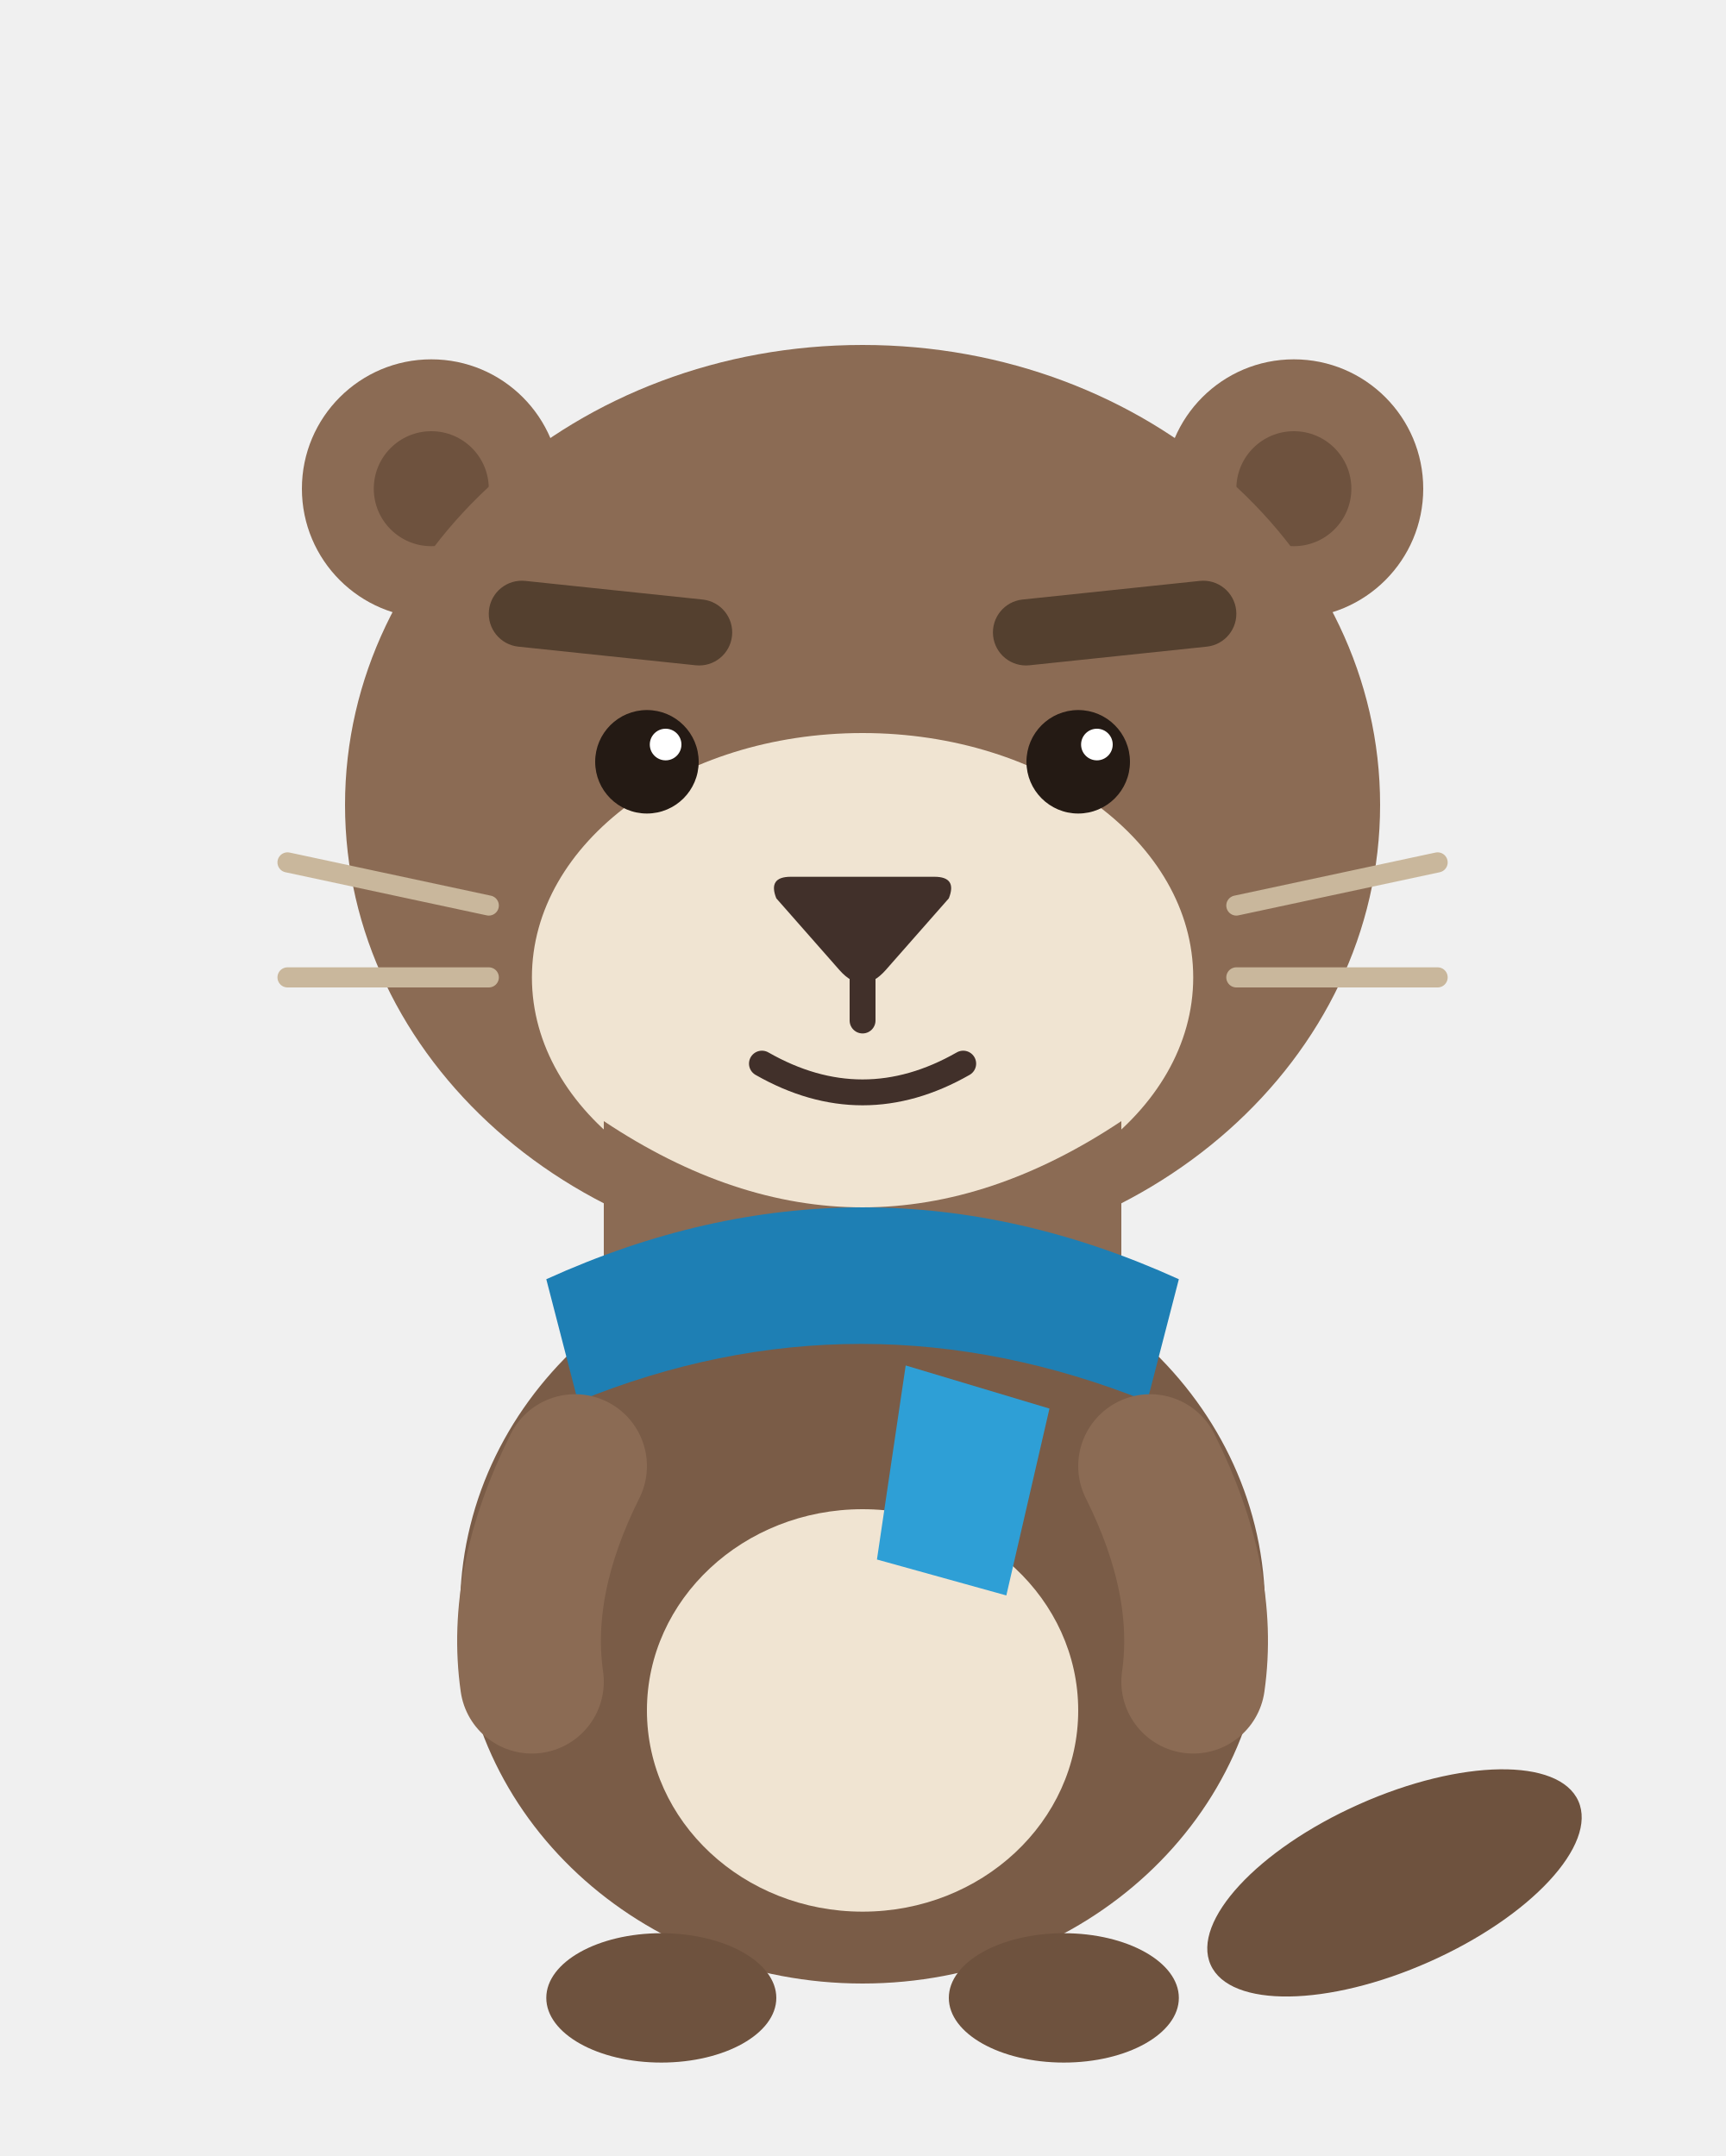
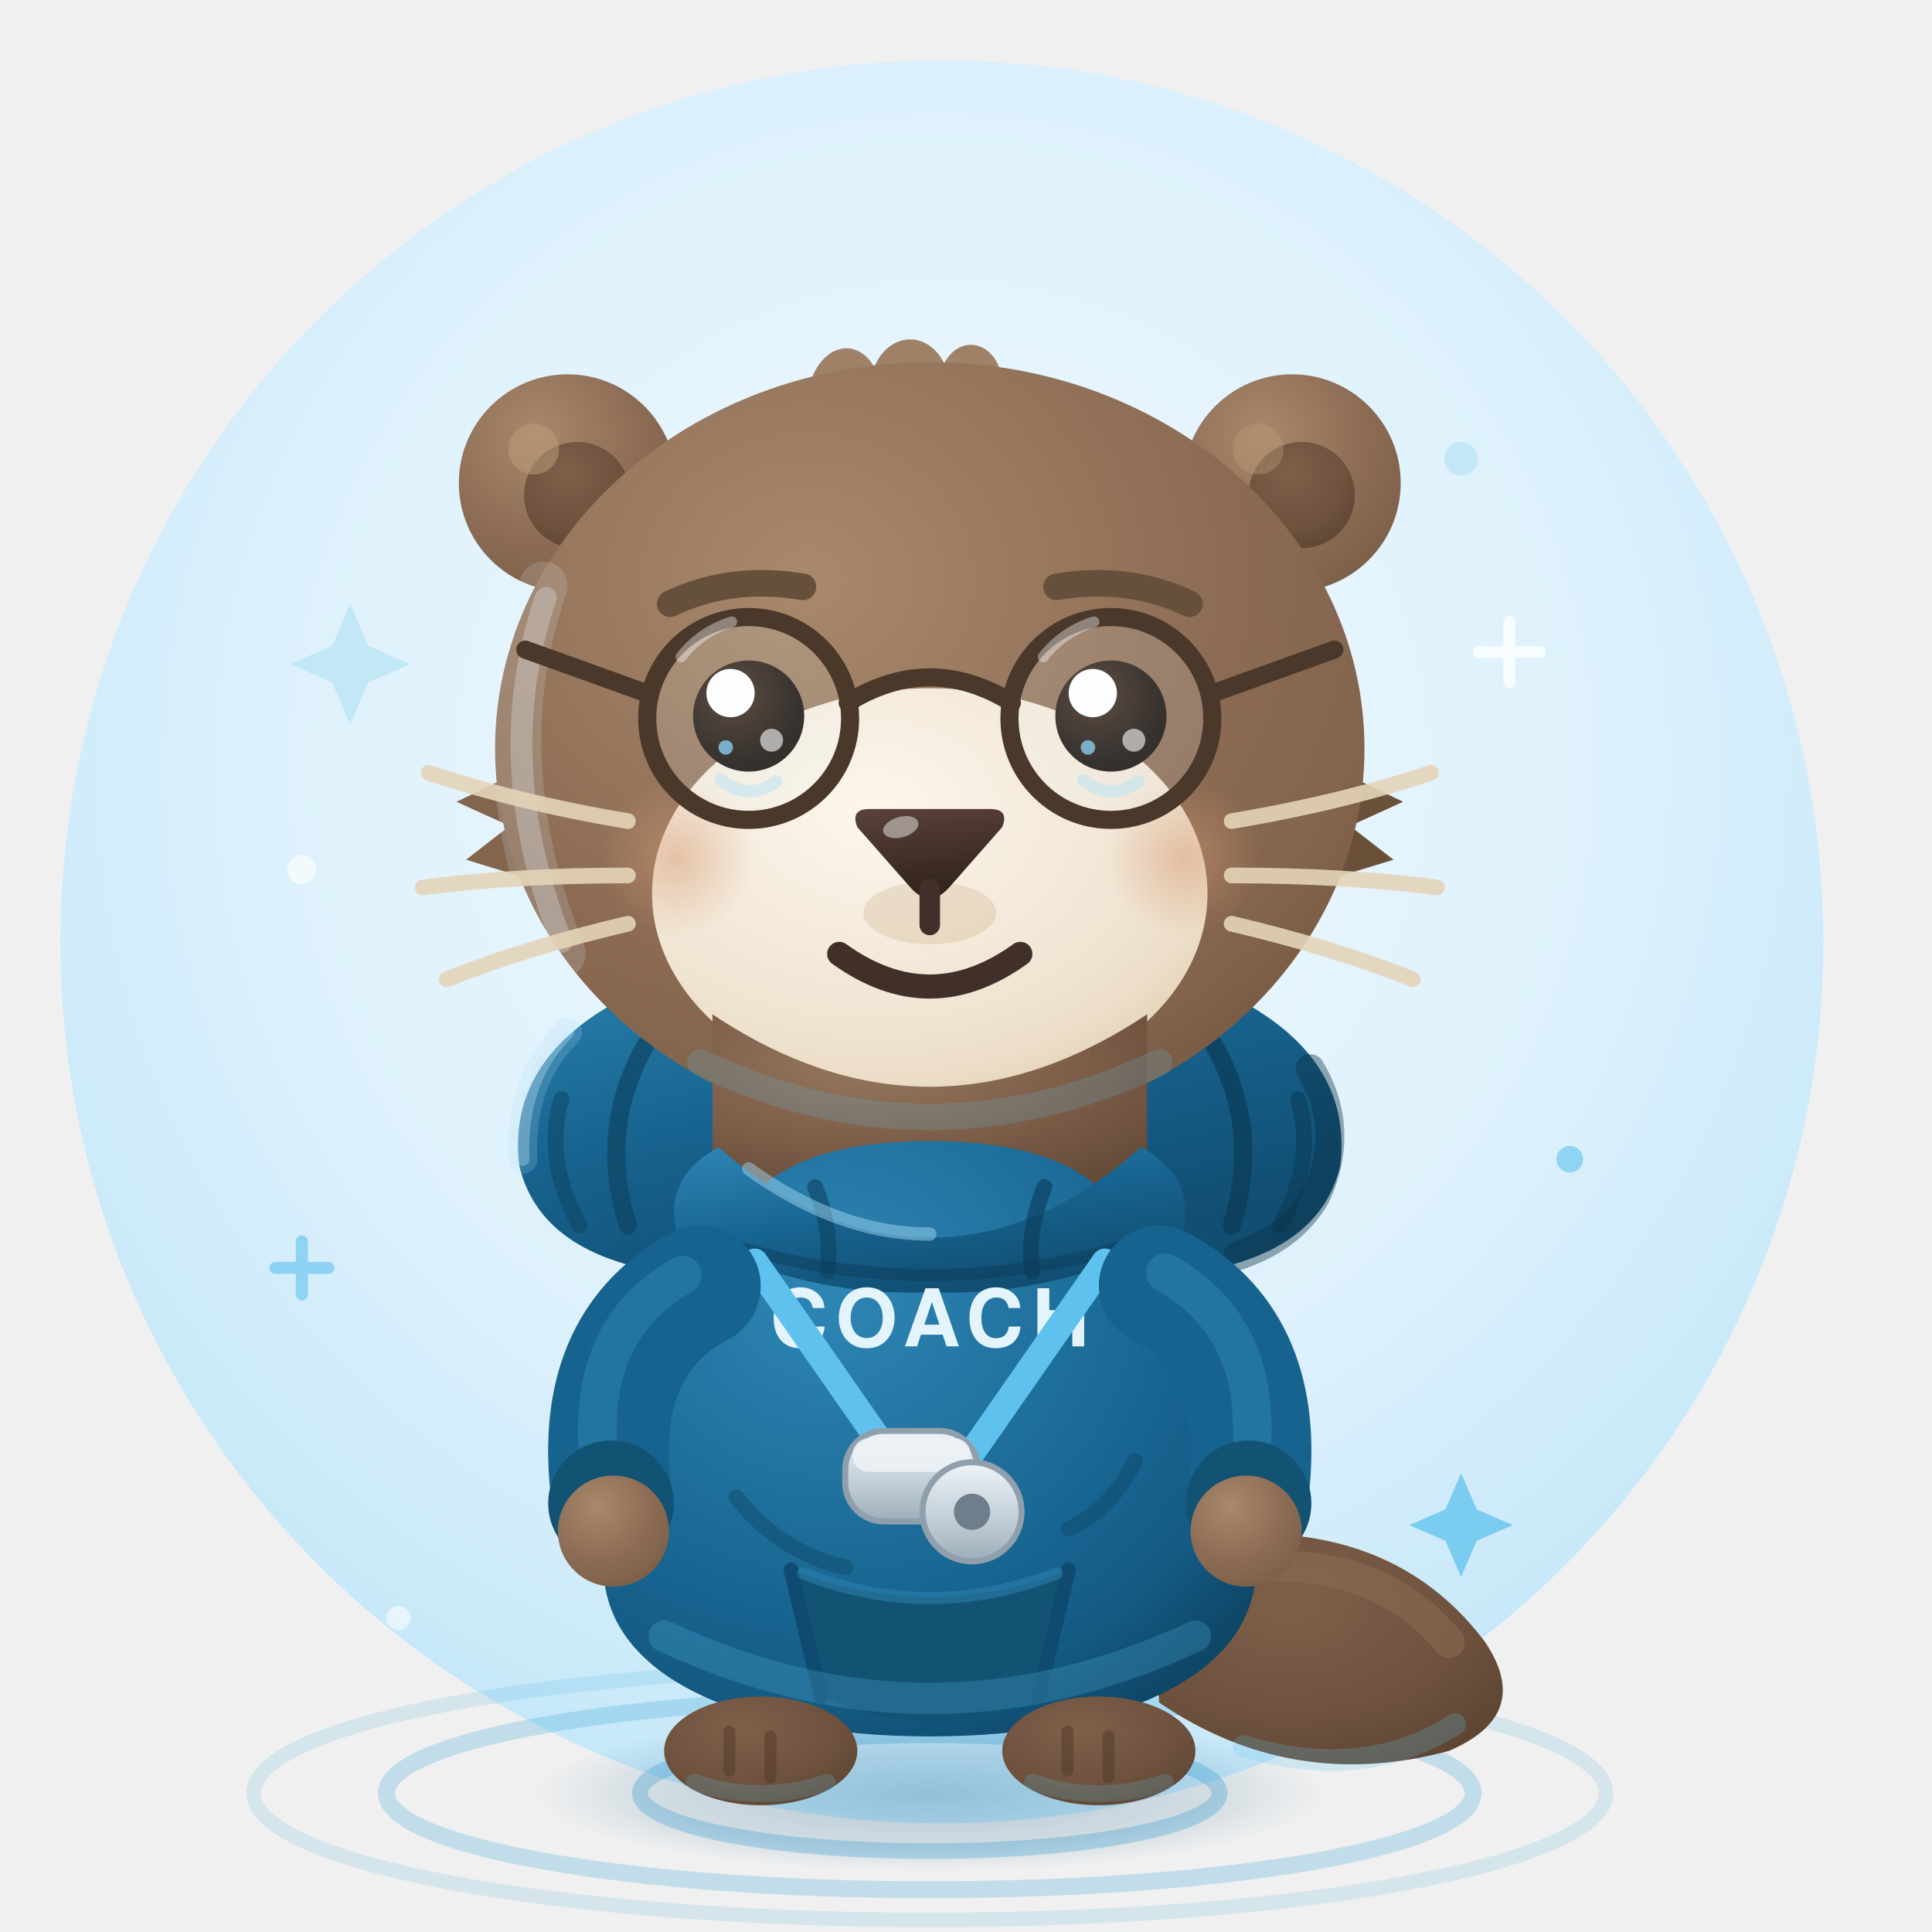
- <svg xmlns="http://www.w3.org/2000/svg" xmlns:xlink="http://www.w3.org/1999/xlink" viewBox="0 0 120 150" width="240" height="300">
+ <svg xmlns="http://www.w3.org/2000/svg" width="480" height="480" viewBox="-17 -6 160 160">
  <defs>
-     <g id="p-head">
-       <circle cx="30" cy="34" r="9" fill="#8B6B54" />
-       <circle cx="30" cy="34" r="4" fill="#6E523E" />
-       <circle cx="90" cy="34" r="9" fill="#8B6B54" />
-       <circle cx="90" cy="34" r="4" fill="#6E523E" />
-       <ellipse cx="60" cy="56" rx="36" ry="32" fill="#8B6B54" />
-       <ellipse cx="60" cy="68" rx="23" ry="17" fill="#F0E4D2" />
-       <path d="M55 61 h10 q1.6 0 1 1.5 l-4.4 5 q-1.6 1.8 -3.2 0 l-4.4 -5 q-0.6 -1.5 1 -1.5 Z" fill="#41302A" />
-       <g stroke="#C9B79C" stroke-width="1.4" stroke-linecap="round">
-         <line x1="34" y1="63" x2="20" y2="60" />
-         <line x1="34" y1="68" x2="20" y2="68" />
-         <line x1="86" y1="63" x2="100" y2="60" />
-         <line x1="86" y1="68" x2="100" y2="68" />
-       </g>
+     <radialGradient id="bg" cx="0.5" cy="0.4" r="0.62">
+       <stop offset="0" stop-color="#F2FAFF" />
+       <stop offset="0.62" stop-color="#DDF1FC" />
+       <stop offset="1" stop-color="#C4E7F8" />
+     </radialGradient>
+     <radialGradient id="furHead" cx="0.36" cy="0.28" r="0.95">
+       <stop offset="0" stop-color="#A8896B" />
+       <stop offset="0.52" stop-color="#8B6B54" />
+       <stop offset="1" stop-color="#755841" />
+     </radialGradient>
+     <radialGradient id="furBody" cx="0.36" cy="0.28" r="0.95">
+       <stop offset="0" stop-color="#97785F" />
+       <stop offset="0.55" stop-color="#7A5C47" />
+       <stop offset="1" stop-color="#5F4732" />
+     </radialGradient>
+     <radialGradient id="furInner" cx="0.4" cy="0.3" r="0.9">
+       <stop offset="0" stop-color="#7E604A" />
+       <stop offset="0.55" stop-color="#6E523E" />
+       <stop offset="1" stop-color="#56402D" />
+     </radialGradient>
+     <radialGradient id="cream" cx="0.4" cy="0.3" r="0.95">
+       <stop offset="0" stop-color="#FCF6EC" />
+       <stop offset="0.55" stop-color="#F0E4D2" />
+       <stop offset="1" stop-color="#DFCCAC" />
+     </radialGradient>
+     <radialGradient id="shadeFur" cx="0.36" cy="0.3" r="0.95">
+       <stop offset="0" stop-color="#3E2B1C" stop-opacity="0" />
+       <stop offset="0.72" stop-color="#3E2B1C" stop-opacity="0" />
+       <stop offset="1" stop-color="#3E2B1C" stop-opacity="0.3" />
+     </radialGradient>
+     <radialGradient id="shadeCream" cx="0.38" cy="0.3" r="0.95">
+       <stop offset="0" stop-color="#B08F63" stop-opacity="0" />
+       <stop offset="0.7" stop-color="#B08F63" stop-opacity="0" />
+       <stop offset="1" stop-color="#B08F63" stop-opacity="0.32" />
+     </radialGradient>
+     <radialGradient id="shadeBlue" cx="0.36" cy="0.28" r="0.95">
+       <stop offset="0" stop-color="#04263C" stop-opacity="0" />
+       <stop offset="0.7" stop-color="#04263C" stop-opacity="0" />
+       <stop offset="1" stop-color="#04263C" stop-opacity="0.48" />
+     </radialGradient>
+     <radialGradient id="hoodieBody" cx="0.35" cy="0.26" r="1">
+       <stop offset="0" stop-color="#2E86B4" />
+       <stop offset="0.55" stop-color="#17638F" />
+       <stop offset="1" stop-color="#0E4767" />
+     </radialGradient>
+     <linearGradient id="hoodOuter" x1="0" y1="0" x2="0.55" y2="1">
+       <stop offset="0" stop-color="#2E86B4" />
+       <stop offset="0.55" stop-color="#17638F" />
+       <stop offset="1" stop-color="#114E72" />
+     </linearGradient>
+     <linearGradient id="hoodInner" x1="0" y1="0" x2="0.3" y2="1">
+       <stop offset="0" stop-color="#0E4A6C" />
+       <stop offset="0.6" stop-color="#0A3A56" />
+       <stop offset="1" stop-color="#072C42" />
+     </linearGradient>
+     <linearGradient id="metal" x1="0" y1="0" x2="0" y2="1">
+       <stop offset="0" stop-color="#EEF4F8" />
+       <stop offset="0.55" stop-color="#C4D0D9" />
+       <stop offset="1" stop-color="#9DAEBA" />
+     </linearGradient>
+     <radialGradient id="eyeG" cx="0.36" cy="0.3" r="0.9">
+       <stop offset="0" stop-color="#4A3524" />
+       <stop offset="0.55" stop-color="#241A14" />
+       <stop offset="1" stop-color="#0F0A06" />
+     </radialGradient>
+     <radialGradient id="blush" cx="0.5" cy="0.5" r="0.5">
+       <stop offset="0" stop-color="#D69B77" stop-opacity="0.5" />
+       <stop offset="1" stop-color="#D69B77" stop-opacity="0" />
+     </radialGradient>
+     <radialGradient id="groundSh" cx="0.5" cy="0.5" r="0.5">
+       <stop offset="0" stop-color="#17638F" stop-opacity="0.3" />
+       <stop offset="0.7" stop-color="#17638F" stop-opacity="0.14" />
+       <stop offset="1" stop-color="#17638F" stop-opacity="0" />
+     </radialGradient>
+     <linearGradient id="noseG" x1="0" y1="0" x2="0.2" y2="1">
+       <stop offset="0" stop-color="#5A423A" />
+       <stop offset="1" stop-color="#31231D" />
+     </linearGradient>
+   </defs>
+   <circle cx="61" cy="72" r="73" fill="url(#bg)" />
+   <ellipse cx="60" cy="142.5" rx="24" ry="4.8" fill="none" stroke="#2E9FD6" stroke-width="1.3" opacity="0.3" />
+   <ellipse cx="60" cy="142.5" rx="45" ry="8" fill="none" stroke="#2E9FD6" stroke-width="1.4" opacity="0.24" />
+   <ellipse cx="60" cy="142.5" rx="56" ry="10.5" fill="none" stroke="#2E9FD6" stroke-width="1.2" opacity="0.14" />
+   <ellipse cx="60" cy="142.5" rx="33" ry="6.5" fill="url(#groundSh)" />
+   <path d="M78 122 Q97 118 106 130 Q110 136 103 139 Q90 142.5 79 135 Z" fill="url(#furInner)" />
+   <path d="M82 124.5 Q96 121.5 103 130" fill="none" stroke="#8B6B54" stroke-width="2.6" stroke-linecap="round" opacity="0.55" />
+   <path d="M86 138.6 Q96 141.6 103.5 136.8" fill="none" stroke="#5FC2EE" stroke-width="1.8" stroke-linecap="round" opacity="0.22" />
+   <path d="M34 77 Q25 82 26 90.5 Q27.5 97 36 99 L84 99 Q92.5 97 94 90.5 Q95 82 86 77 Q73 70.5 60 70.5 Q47 70.5 34 77 Z" fill="url(#hoodOuter)" />
+   <path d="M36.5 80.5 Q32.5 87.5 35 95.5" fill="none" stroke="#0C4260" stroke-width="1.5" stroke-linecap="round" opacity="0.65" />
+   <path d="M29.5 85 Q28 90 31 95.5" fill="none" stroke="#0C4260" stroke-width="1.3" stroke-linecap="round" opacity="0.5" />
+   <path d="M83.5 80.5 Q87.5 87.5 85 95.5" fill="none" stroke="#0A3A56" stroke-width="1.5" stroke-linecap="round" opacity="0.7" />
+   <path d="M90.5 85 Q92 90 89 95.5" fill="none" stroke="#0A3A56" stroke-width="1.3" stroke-linecap="round" opacity="0.55" />
+   <path d="M91.5 82.5 Q94.5 87.5 92 93 Q90 96.5 85.5 98" fill="none" stroke="#072C42" stroke-width="2.4" stroke-linecap="round" opacity="0.4" />
+   <path d="M30 79.5 Q26 83.5 26.3 90" fill="none" stroke="#A9DBF3" stroke-width="2.4" stroke-linecap="round" opacity="0.2" />
+   <path d="M30 79.5 Q26 83.5 26.3 90" fill="none" stroke="#CDE9F8" stroke-width="1.1" stroke-linecap="round" opacity="0.32" />
+   <g>
+     <path d="M50 26 C51 22.4 54 21.9 55.4 24.4 C56.6 21.5 59.8 21.3 61.2 24.1 C62.4 21.7 65.4 22.1 66 25.3 C60.8 24 55.4 24 50 26 Z" fill="#9B7C60" opacity="0.95" />
+     <path d="M25.8 58 l-5 2.4 4.4 2 -3.6 2.8 4.9 1.5 Z" fill="#83654E" />
+     <path d="M94.2 58 l5 2.4 -4.4 2 3.6 2.8 -4.9 1.5 Z" fill="#6B5039" />
+     <circle cx="30" cy="34" r="9" fill="url(#furHead)" />
+     <circle cx="30.8" cy="35" r="4.4" fill="url(#furInner)" />
+     <circle cx="27.2" cy="31.2" r="2.1" fill="#B99A78" opacity="0.55" />
+     <circle cx="90" cy="34" r="9" fill="url(#furHead)" />
+     <circle cx="90.8" cy="35" r="4.4" fill="url(#furInner)" />
+     <circle cx="87.2" cy="31.2" r="2.1" fill="#B99A78" opacity="0.4" />
+     <ellipse cx="60" cy="56" rx="36" ry="32" fill="url(#furHead)" />
+     <ellipse cx="60" cy="56" rx="36" ry="32" fill="url(#shadeFur)" />
+     <path d="M29.5 73 Q23 57 28 42.5" fill="none" stroke="#EAF6FD" stroke-width="4" stroke-linecap="round" opacity="0.16" />
+     <path d="M29.5 72 Q23.6 57 28.2 43.5" fill="none" stroke="#EAF6FD" stroke-width="1.8" stroke-linecap="round" opacity="0.28" />
+     <ellipse cx="60" cy="68" rx="23" ry="17" fill="url(#cream)" />
+     <ellipse cx="60" cy="68" rx="23" ry="17" fill="url(#shadeCream)" />
+     <circle cx="39" cy="65" r="6.5" fill="url(#blush)" />
+     <circle cx="81" cy="65" r="6.5" fill="url(#blush)" />
+     <ellipse cx="60" cy="69.6" rx="5.5" ry="2.6" fill="#C9AE85" opacity="0.3" />
+     <path d="M55 61 h10 q1.6 0 1 1.5 l-4.4 5 q-1.6 1.8 -3.2 0 l-4.4 -5 q-0.6 -1.5 1 -1.5 Z" fill="url(#noseG)" />
+     <ellipse cx="57.6" cy="62.5" rx="1.5" ry="0.85" fill="#FFFFFF" opacity="0.45" transform="rotate(-16 57.6 62.5)" />
+     <path d="M60 67.6 v3" stroke="#41302A" stroke-width="1.7" fill="none" stroke-linecap="round" />
+     <path d="M52.5 73 q7.5 5.4 15 0" stroke="#41302A" stroke-width="2" fill="none" stroke-linecap="round" />
+     <circle cx="45" cy="53.3" r="4.6" fill="url(#eyeG)" />
+     <circle cx="43.5" cy="51.4" r="2" fill="#FFFFFF" />
+     <circle cx="46.9" cy="55.3" r="0.95" fill="#FFFFFF" opacity="0.6" />
+     <circle cx="43.1" cy="55.9" r="0.6" fill="#7CC5E8" opacity="0.8" />
+     <circle cx="75" cy="53.3" r="4.6" fill="url(#eyeG)" />
+     <circle cx="73.5" cy="51.4" r="2" fill="#FFFFFF" />
+     <circle cx="76.9" cy="55.3" r="0.95" fill="#FFFFFF" opacity="0.6" />
+     <circle cx="73.1" cy="55.9" r="0.6" fill="#7CC5E8" opacity="0.8" />
+     <path d="M42.7 58.6 q2.3 1.8 4.6 0.1" fill="none" stroke="#AEDFF6" stroke-width="1" stroke-linecap="round" opacity="0.5" />
+     <path d="M72.7 58.6 q2.3 1.8 4.6 0.1" fill="none" stroke="#AEDFF6" stroke-width="1" stroke-linecap="round" opacity="0.5" />
+     <path d="M38.5 44 Q43.5 41.6 49.5 42.6" stroke="#66503B" stroke-width="2.2" fill="none" stroke-linecap="round" />
+     <path d="M81.5 44 Q76.5 41.6 70.5 42.6" stroke="#66503B" stroke-width="2.2" fill="none" stroke-linecap="round" />
+     <g fill="none" stroke="#4A382A" stroke-width="1.5" stroke-linecap="round">
+       <circle cx="45" cy="53.5" r="8.4" fill="#EAF7FF" fill-opacity="0.13" />
+       <circle cx="75" cy="53.5" r="8.4" fill="#EAF7FF" fill-opacity="0.13" />
+       <path d="M53.2 52.2 q6.8 -4.2 13.6 0" />
+       <path d="M36.8 51.5 L26.5 47.8" />
+       <path d="M83.2 51.5 L93.5 47.8" />
    </g>
-     <g id="p-body">
-       <ellipse cx="97" cy="131" rx="14" ry="6" fill="#6E523E" transform="rotate(-24 97 131)" />
-       <path d="M42 78 q18 12 36 0 v14 h-36 Z" fill="#8B6B54" />
-       <ellipse cx="60" cy="112" rx="28" ry="26" fill="#7A5C47" />
-       <ellipse cx="60" cy="119" rx="15" ry="14" fill="#F0E4D2" />
-       <ellipse cx="46" cy="139" rx="8" ry="4.5" fill="#6E523E" />
-       <ellipse cx="74" cy="139" rx="8" ry="4.5" fill="#6E523E" />
-       <path d="M38 89 q22 -10 44 0 l-2.2 8.5 q-20 -8 -39.6 0 Z" fill="#1E7FB4" />
-       <path d="M63 95 l10 3 -3 13 -9 -2.5 Z" fill="#2E9FD6" />
+     <path d="M39.4 48.4 a8.4 8.4 0 0 1 4.2 -2.9" fill="none" stroke="#FFFFFF" stroke-width="0.9" stroke-linecap="round" opacity="0.38" />
+     <path d="M69.4 48.4 a8.4 8.4 0 0 1 4.2 -2.9" fill="none" stroke="#FFFFFF" stroke-width="0.9" stroke-linecap="round" opacity="0.38" />
+     <g stroke="#E3D4B8" stroke-width="1.3" stroke-linecap="round" opacity="0.9" fill="none">
+       <path d="M35 62 q-9 -1.5 -16.5 -4" />
+       <path d="M35 66.5 q-9.5 0 -17 1" />
+       <path d="M35 70.5 q-8.5 2 -15 4.6" />
+       <path d="M85 62 q9 -1.5 16.5 -4" />
+       <path d="M85 66.5 q9.5 0 17 1" />
+       <path d="M85 70.5 q8.5 2 15 4.6" />
    </g>
-     <g id="p-brows">
-       <rect x="34" y="41" width="17" height="4.6" rx="2.3" fill="#54402F" transform="rotate(6 42 43)" />
-       <rect x="69" y="41" width="17" height="4.6" rx="2.3" fill="#54402F" transform="rotate(-6 78 43)" />
-     </g>
-     <g id="p-brows-worry">
-       <rect x="34" y="41" width="17" height="4.6" rx="2.3" fill="#54402F" transform="rotate(-9 42 43)" />
-       <rect x="69" y="41" width="17" height="4.6" rx="2.3" fill="#54402F" transform="rotate(9 78 43)" />
-     </g>
-     <g id="p-eyes-open">
-       <circle cx="45" cy="53" r="3.6" fill="#241A14" />
-       <circle cx="46.3" cy="51.8" r="1.1" fill="#fff" />
-       <circle cx="75" cy="53" r="3.6" fill="#241A14" />
-       <circle cx="76.3" cy="51.8" r="1.1" fill="#fff" />
-     </g>
-     <g id="p-eyes-happy" stroke="#241A14" stroke-width="2.4" fill="none" stroke-linecap="round">
-       <path d="M41 54 q4 -5 8 0" />
-       <path d="M71 54 q4 -5 8 0" />
-     </g>
-     <g id="p-eyes-closed" stroke="#241A14" stroke-width="2.2" fill="none" stroke-linecap="round">
-       <path d="M41 53 q4 3.5 8 0" />
-       <path d="M71 53 q4 3.5 8 0" />
-     </g>
-     <g id="p-mouth-neutral" stroke="#41302A" stroke-width="1.8" fill="none" stroke-linecap="round">
-       <path d="M60 68 v3" />
-       <path d="M53 74 q7 4 14 0" />
-     </g>
-     <g id="p-mouth-smile" stroke="#41302A" stroke-width="1.8" fill="none" stroke-linecap="round">
-       <path d="M60 68 v3" />
-       <path d="M51 73 q9 6.5 18 0" />
-     </g>
-     <g id="p-mouth-open">
-       <path d="M60 68 v2" stroke="#41302A" stroke-width="1.8" stroke-linecap="round" />
-       <ellipse cx="60" cy="76.5" rx="5.5" ry="4.2" fill="#41302A" />
-     </g>
-     <g id="p-mouth-worry" stroke="#41302A" stroke-width="1.8" fill="none" stroke-linecap="round">
-       <path d="M60 68 v3" />
-       <path d="M55 75 q5 -3.5 10 0" />
-     </g>
-     <g id="p-arms-down" stroke="#8B6B54" stroke-width="10" stroke-linecap="round" fill="none">
-       <path d="M40 102 q-4 8 -3 15" />
-       <path d="M80 102 q4 8 3 15" />
-     </g>
-     <g id="p-arms-up">
-       <g stroke="#8B6B54" stroke-width="10" stroke-linecap="round" fill="none">
-         <path d="M40 101 q-11 -7 -14 -18" />
-         <path d="M80 101 q11 -7 14 -18" />
-       </g>
-       <circle cx="25" cy="81" r="5.6" fill="#8B6B54" />
-       <circle cx="95" cy="81" r="5.6" fill="#8B6B54" />
-     </g>
-     <g id="p-arm-point">
-       <g stroke="#8B6B54" stroke-width="10" stroke-linecap="round" fill="none">
-         <path d="M40 102 q-4 8 -3 15" />
-         <path d="M78 102 q14 -5 22 -13" />
-       </g>
-       <circle cx="102" cy="87" r="5.6" fill="#8B6B54" />
-     </g>
-     <g id="p-arm-cheer">
-       <g stroke="#8B6B54" stroke-width="10" stroke-linecap="round" fill="none">
-         <path d="M40 102 q-4 8 -3 15" />
-         <path d="M78 103 q10 -1 15 -7" />
-       </g>
-       <circle cx="95" cy="94" r="6" fill="#8B6B54" />
-     </g>
-     <g id="p-arms-crossed">
-       <g stroke="#8B6B54" stroke-width="10" stroke-linecap="round" fill="none">
-         <path d="M41 105 q19 11 37 -1" />
-         <path d="M79 105 q-19 11 -37 -1" />
-       </g>
-     </g>
-     <g id="p-paws-together">
-       <g stroke="#8B6B54" stroke-width="10" stroke-linecap="round" fill="none">
-         <path d="M41 103 q6 6 13 7" />
-         <path d="M79 103 q-6 6 -13 7" />
-       </g>
-       <circle cx="55" cy="111" r="5.6" fill="#8B6B54" />
-       <circle cx="65" cy="111" r="5.6" fill="#8B6B54" />
-     </g>
-     <g id="p-zzz" fill="#5B87A3" font-weight="700">
-       <text x="94" y="40" font-size="10">z</text>
-       <text x="101" y="31" font-size="13">z</text>
-       <text x="110" y="21" font-size="16">z</text>
-     </g>
-     <g id="p-bubbles" fill="#9DC3D9">
-       <circle cx="97" cy="45" r="3" />
-       <circle cx="105" cy="36" r="4.6" />
-     </g>
-     <g id="p-sparkles" fill="#2E9FD6">
-       <path d="M18 66 l1.8 4.6 4.6 1.8 -4.6 1.8 -1.8 4.6 -1.8 -4.6 -4.6 -1.8 4.6 -1.8 Z" />
-       <path d="M100 60 l1.5 3.8 3.8 1.5 -3.8 1.5 -1.5 3.8 -1.5 -3.8 -3.8 -1.5 3.8 -1.5 Z" />
-     </g>
-     <g id="p-clap-arcs" stroke="#2E9FD6" stroke-width="2" fill="none" stroke-linecap="round">
-       <path d="M45 100 q-4 5 -3 10" />
-       <path d="M75 100 q4 5 3 10" />
-     </g>
-   </defs>
-   <use xlink:href="#p-head" href="#p-head" />
-   <use xlink:href="#p-body" href="#p-body" />
-   <use xlink:href="#p-arms-down" href="#p-arms-down" />
-   <use xlink:href="#p-brows" href="#p-brows" />
-   <use xlink:href="#p-eyes-open" href="#p-eyes-open" />
-   <use xlink:href="#p-mouth-neutral" href="#p-mouth-neutral" />
+   </g>
+   <path d="M42 78 q18 12 36 0 v14 h-36 Z" fill="url(#furBody)" />
+   <path d="M41 82 Q60 91 79 82" fill="none" stroke="#5FC2EE" stroke-width="2.2" stroke-linecap="round" opacity="0.18" />
+   <path d="M60 88.5 C51 88.5 45 91 43.5 96.5 C39 107 33.5 114 33 123 C32.4 132.6 44 137.8 60 137.8 C76 137.8 87.6 132.6 87 123 C86.5 114 81 107 76.5 96.5 C75 91 69 88.5 60 88.5 Z" fill="url(#hoodieBody)" />
+   <path d="M60 88.5 C51 88.5 45 91 43.5 96.5 C39 107 33.5 114 33 123 C32.4 132.6 44 137.8 60 137.8 C76 137.8 87.6 132.6 87 123 C86.5 114 81 107 76.5 96.5 C75 91 69 88.5 60 88.5 Z" fill="url(#shadeBlue)" />
+   <path d="M35.5 120 Q33 109 41 98.5" fill="none" stroke="#9ED4F0" stroke-width="2" stroke-linecap="round" opacity="0.45" />
+   <path d="M42.5 89 Q51 96.5 60 96.5 Q69 96.5 77.5 89 Q82 91.5 81 96 Q70.5 101.5 60 101 Q49.5 101.5 39 96 Q38 91.5 42.5 89 Z" fill="url(#hoodOuter)" />
+   <path d="M50.5 92.3 Q52 96 51.5 99.3" fill="none" stroke="#0C4260" stroke-width="1.3" stroke-linecap="round" opacity="0.6" />
+   <path d="M69.5 92.3 Q68 96 68.5 99.3" fill="none" stroke="#0A3A56" stroke-width="1.3" stroke-linecap="round" opacity="0.6" />
+   <path d="M45 90.8 Q52.5 96.2 60 96.2" fill="none" stroke="#9ED4F0" stroke-width="1.1" stroke-linecap="round" opacity="0.5" />
+   <path d="M42 96.6 Q60 102.6 78 96.6" fill="none" stroke="#0A3A56" stroke-width="1" stroke-linecap="round" opacity="0.45" />
+   <path d="M48.5 124 Q60 128.5 71.5 124 L69 134.5 Q60 138.5 51 134.5 Z" fill="#125273" />
+   <path d="M48.5 124 L51 134.5" stroke="#0F4B70" stroke-width="1.2" fill="none" stroke-linecap="round" />
+   <path d="M71.5 124 L69 134.5" stroke="#0F4B70" stroke-width="1.2" fill="none" stroke-linecap="round" />
+   <path d="M49.5 124.3 Q60 128.4 70.5 124.3" stroke="#2E86B4" stroke-width="1" fill="none" stroke-linecap="round" opacity="0.5" />
+   <path d="M44 118 q3.5 4.5 9 5.8" stroke="#0E4767" stroke-width="1.3" fill="none" stroke-linecap="round" opacity="0.45" />
+   <path d="M77 115 q-2 4 -5.5 5.6" stroke="#0E4767" stroke-width="1.3" fill="none" stroke-linecap="round" opacity="0.45" />
+   <text x="60" y="105.5" font-size="6.6" font-weight="800" fill="#E3F4FC" text-anchor="middle" font-family="'Helvetica Neue',Helvetica,Arial,sans-serif" letter-spacing="0.7">COACH</text>
+   <path d="M45.5 98.5 L57 115" stroke="#5FC2EE" stroke-width="2.2" fill="none" stroke-linecap="round" />
+   <path d="M74.5 98.5 L63 115" stroke="#5FC2EE" stroke-width="2.2" fill="none" stroke-linecap="round" />
+   <rect x="53" y="112.5" width="11" height="7.5" rx="3.2" fill="url(#metal)" stroke="#8FA0AC" stroke-width="0.5" />
+   <rect x="53.6" y="113.1" width="9.8" height="2.8" rx="1.4" fill="#EDF3F7" opacity="0.85" />
+   <circle cx="63.5" cy="119.2" r="4.1" fill="url(#metal)" stroke="#8FA0AC" stroke-width="0.5" />
+   <circle cx="63.5" cy="119.2" r="1.5" fill="#6E7E8A" />
+   <path d="M38 129.5 Q60 139.8 82 129.5" fill="none" stroke="#5FC2EE" stroke-width="2.6" stroke-linecap="round" opacity="0.22" />
+   <ellipse cx="46" cy="139" rx="8" ry="4.5" fill="url(#furInner)" />
+   <ellipse cx="74" cy="139" rx="8" ry="4.5" fill="url(#furInner)" />
+   <g stroke="#4F3826" stroke-width="1" stroke-linecap="round" opacity="0.5">
+     <path d="M43.4 137.4 v3.2" />
+     <path d="M46.8 137.8 v3.4" />
+     <path d="M71.4 137.4 v3.2" />
+     <path d="M74.8 137.8 v3.4" />
+   </g>
+   <path d="M40.5 141.6 Q46 143.5 51.5 141.6" fill="none" stroke="#5FC2EE" stroke-width="1.4" stroke-linecap="round" opacity="0.2" />
+   <path d="M68.5 141.6 Q74 143.5 79.5 141.6" fill="none" stroke="#5FC2EE" stroke-width="1.4" stroke-linecap="round" opacity="0.2" />
+   <path d="M41 100.5 q-8.5 4.5 -7.5 16" stroke="#17638F" stroke-width="10" stroke-linecap="round" fill="none" />
+   <path d="M39.5 99.6 q-7.5 4.2 -7 14" stroke="#2E86B4" stroke-width="3.2" stroke-linecap="round" fill="none" opacity="0.5" />
+   <circle cx="33.6" cy="118.5" r="5.2" fill="#125273" />
+   <circle cx="33.8" cy="120.8" r="4.6" fill="url(#furHead)" />
+   <path d="M79 100.5 q8.5 4.5 7.5 16" stroke="#17638F" stroke-width="10" stroke-linecap="round" fill="none" />
+   <path d="M79.5 99.4 q7.5 4.2 7.2 13.6" stroke="#2E86B4" stroke-width="3.2" stroke-linecap="round" fill="none" opacity="0.5" />
+   <circle cx="86.4" cy="118.5" r="5.2" fill="#125273" />
+   <circle cx="86.2" cy="120.8" r="4.6" fill="url(#furHead)" />
+   <g stroke="#FFFFFF" stroke-width="1" stroke-linecap="round" opacity="0.75">
+     <path d="M108 45.5 v5" />
+     <path d="M105.5 48 h5" />
+   </g>
+   <g stroke="#5FC2EE" stroke-width="1" stroke-linecap="round" opacity="0.6">
+     <path d="M8 96.8 v4.4" />
+     <path d="M5.8 99 h4.4" />
+   </g>
+   <path d="M12 44 l1.5 3.5 3.5 1.5 -3.5 1.5 -1.5 3.5 -1.5 -3.5 -3.5 -1.5 3.5 -1.5 Z" fill="#BFE5F6" opacity="0.9" />
+   <path d="M104 116 l1.3 3 3 1.3 -3 1.3 -1.3 3 -1.3 -3 -3 -1.3 3 -1.3 Z" fill="#5FC2EE" opacity="0.75" />
+   <circle cx="104" cy="32" r="1.4" fill="#BFE5F6" opacity="0.85" />
+   <circle cx="8" cy="66" r="1.2" fill="#FFFFFF" opacity="0.65" />
+   <circle cx="113" cy="90" r="1.1" fill="#5FC2EE" opacity="0.6" />
+   <circle cx="16" cy="128" r="1" fill="#FFFFFF" opacity="0.55" />
</svg>
